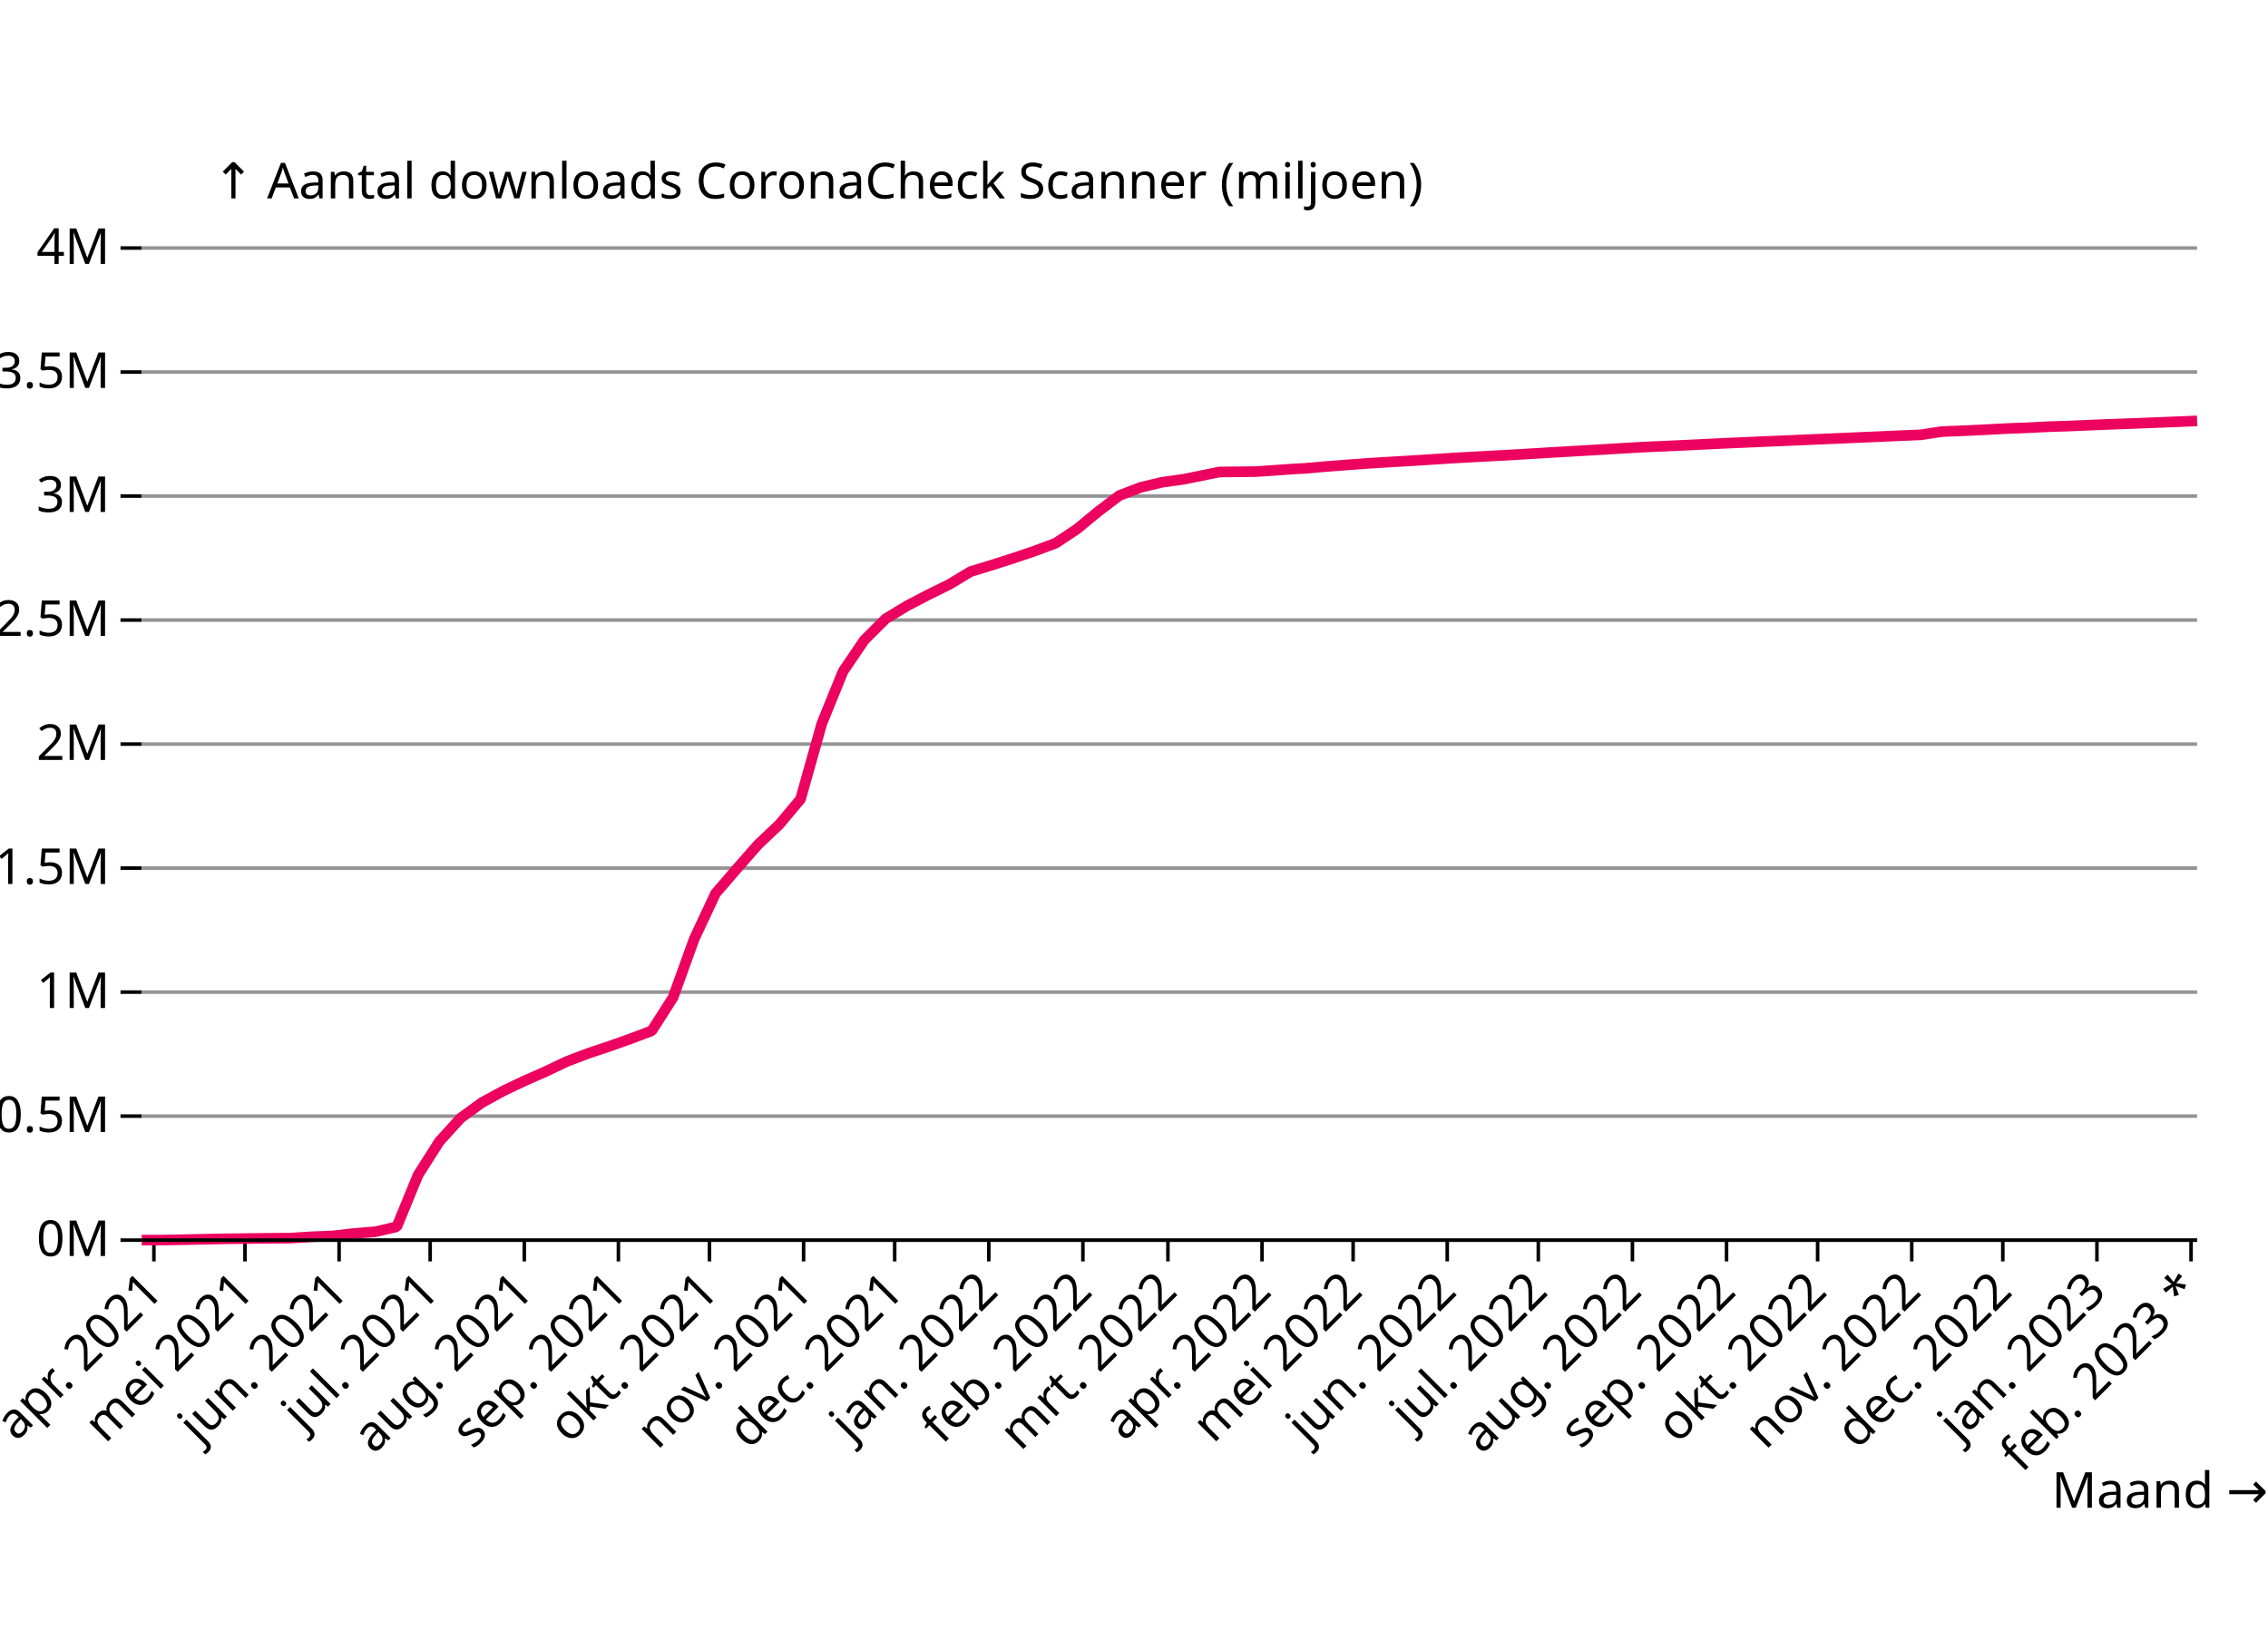
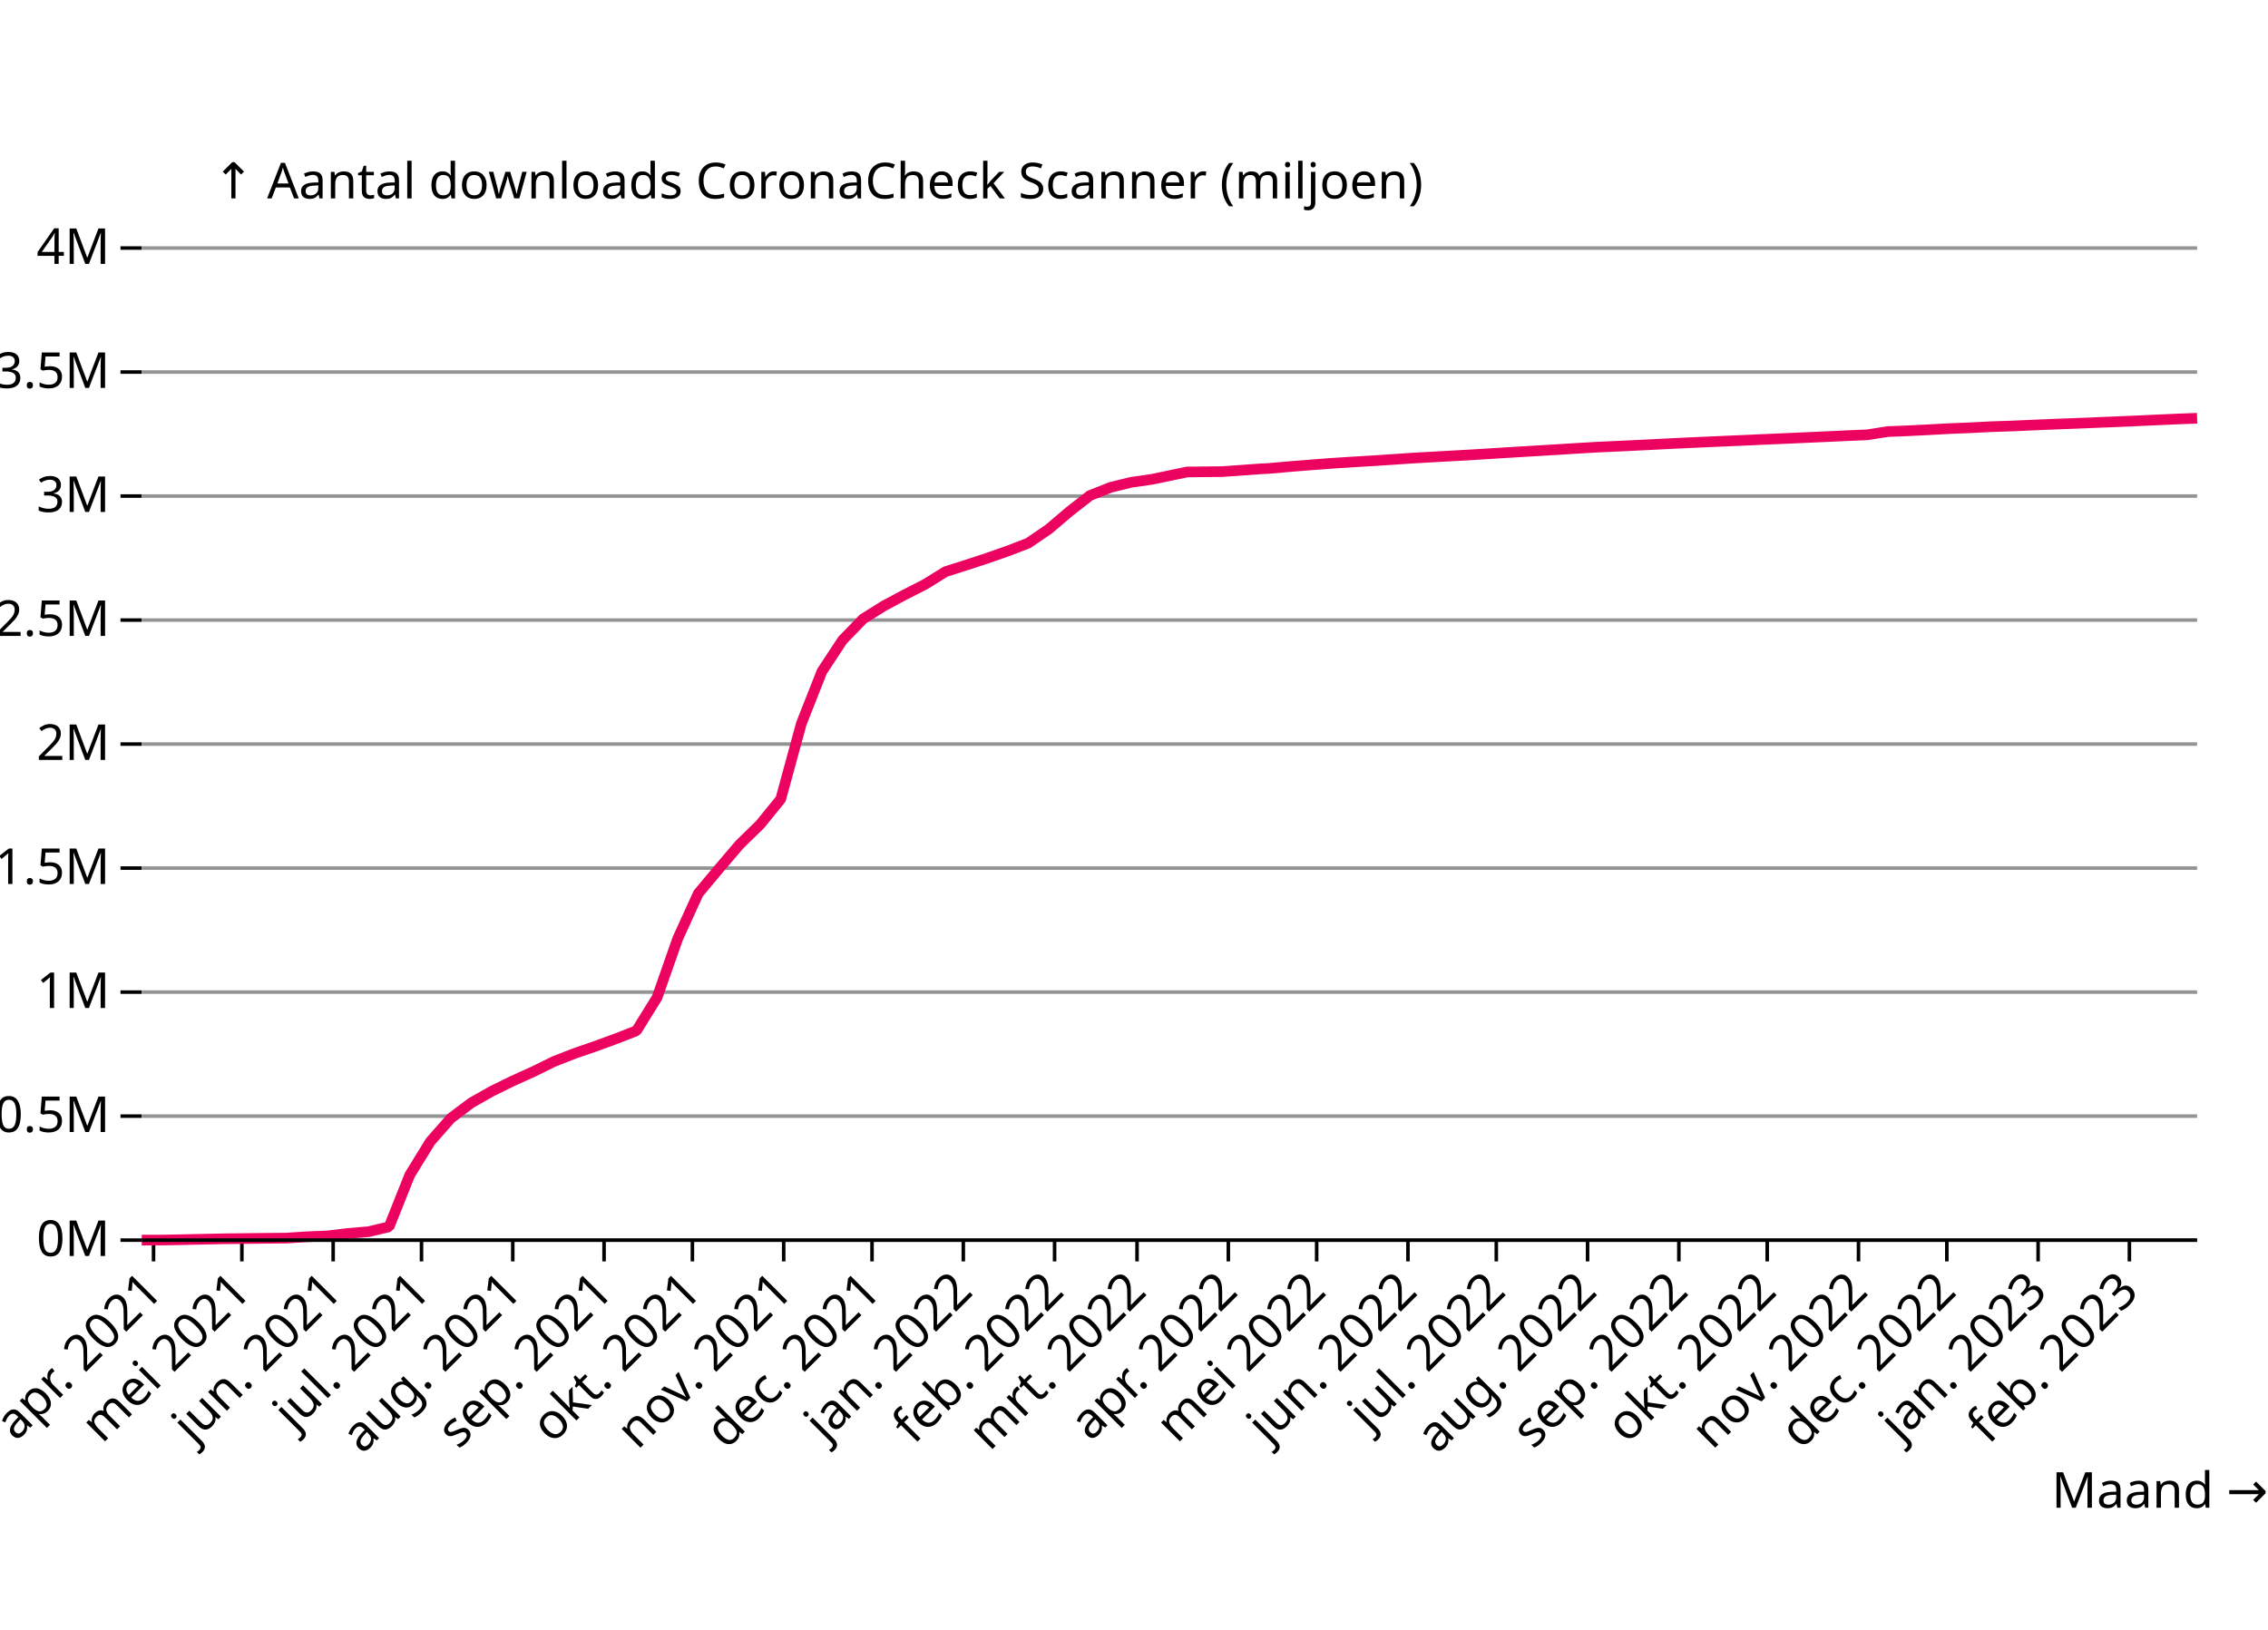
<svg xmlns="http://www.w3.org/2000/svg" class="plot" fill="currentColor" text-anchor="middle" width="640" height="460" viewBox="0 0 640 400" style="font-family: 'RO Sans', sans-serif; font-size: 14px;">
  <style>
        line[stroke-opacity] {
            stroke-opacity: 1;
            stroke: #949494;
        }
</style>
  <g transform="translate(40,0)" fill="none" text-anchor="end">
    <g class="tick" opacity="1" transform="translate(0,320)">
      <line stroke="currentColor" x2="-6" />
      <line stroke="currentColor" x2="580" stroke-opacity="0.1" />
      <text fill="currentColor" x="-9" dy="0.32em">0M</text>
    </g>
    <g class="tick" opacity="1" transform="translate(0,285)">
      <line stroke="currentColor" x2="-6" />
      <line stroke="currentColor" x2="580" stroke-opacity="0.1" />
      <text fill="currentColor" x="-9" dy="0.32em">0.5M</text>
    </g>
    <g class="tick" opacity="1" transform="translate(0,250)">
      <line stroke="currentColor" x2="-6" />
      <line stroke="currentColor" x2="580" stroke-opacity="0.1" />
      <text fill="currentColor" x="-9" dy="0.32em">1M</text>
    </g>
    <g class="tick" opacity="1" transform="translate(0,215)">
      <line stroke="currentColor" x2="-6" />
      <line stroke="currentColor" x2="580" stroke-opacity="0.1" />
      <text fill="currentColor" x="-9" dy="0.32em">1.5M</text>
    </g>
    <g class="tick" opacity="1" transform="translate(0,180)">
      <line stroke="currentColor" x2="-6" />
      <line stroke="currentColor" x2="580" stroke-opacity="0.1" />
      <text fill="currentColor" x="-9" dy="0.32em">2M</text>
    </g>
    <g class="tick" opacity="1" transform="translate(0,145)">
      <line stroke="currentColor" x2="-6" />
      <line stroke="currentColor" x2="580" stroke-opacity="0.1" />
      <text fill="currentColor" x="-9" dy="0.32em">2.5M</text>
    </g>
    <g class="tick" opacity="1" transform="translate(0,110)">
      <line stroke="currentColor" x2="-6" />
      <line stroke="currentColor" x2="580" stroke-opacity="0.1" />
      <text fill="currentColor" x="-9" dy="0.32em">3M</text>
    </g>
    <g class="tick" opacity="1" transform="translate(0,75)">
      <line stroke="currentColor" x2="-6" />
      <line stroke="currentColor" x2="580" stroke-opacity="0.1" />
      <text fill="currentColor" x="-9" dy="0.32em">3.5M</text>
    </g>
    <g class="tick" opacity="1" transform="translate(0,40)">
      <line stroke="currentColor" x2="-6" />
      <line stroke="currentColor" x2="580" stroke-opacity="0.1" />
      <text fill="currentColor" x="-9" dy="0.32em">4M</text>
    </g>
    <text fill="currentColor" transform="translate(20,40)" dy="-1em" text-anchor="start">↑ Aantal downloads CoronaCheck Scanner (miljoen)</text>
  </g>
  <g transform="translate(0,320)" fill="none" text-anchor="middle">
-     <g class="tick" opacity="1" transform="translate(43.42688,0)">
+     <g class="tick" opacity="1" transform="translate(43.32378,0)">
      <line stroke="currentColor" y2="6" />
      <text fill="currentColor" dy="0.32em" transform="translate(0, 11.82843) rotate(-45)" text-anchor="end">apr. 2021</text>
    </g>
-     <g class="tick" opacity="1" transform="translate(69.12851,0)">
+     <g class="tick" opacity="1" transform="translate(68.25215,0)">
      <line stroke="currentColor" y2="6" />
      <text fill="currentColor" dy="0.32em" transform="translate(0, 11.82843) rotate(-45)" text-anchor="end">mei 2021</text>
    </g>
-     <g class="tick" opacity="1" transform="translate(95.68685,0)">
+     <g class="tick" opacity="1" transform="translate(94.01146,0)">
      <line stroke="currentColor" y2="6" />
      <text fill="currentColor" dy="0.32em" transform="translate(0, 11.82843) rotate(-45)" text-anchor="end">jun. 2021</text>
    </g>
-     <g class="tick" opacity="1" transform="translate(121.3885,0)">
+     <g class="tick" opacity="1" transform="translate(118.9398,0)">
      <line stroke="currentColor" y2="6" />
      <text fill="currentColor" dy="0.32em" transform="translate(0, 11.82843) rotate(-45)" text-anchor="end">jul. 2021</text>
    </g>
-     <g class="tick" opacity="1" transform="translate(147.9468,0)">
+     <g class="tick" opacity="1" transform="translate(144.6991,0)">
      <line stroke="currentColor" y2="6" />
      <text fill="currentColor" dy="0.32em" transform="translate(0, 11.82843) rotate(-45)" text-anchor="end">aug. 2021</text>
    </g>
-     <g class="tick" opacity="1" transform="translate(174.5052,0)">
+     <g class="tick" opacity="1" transform="translate(170.4585,0)">
      <line stroke="currentColor" y2="6" />
      <text fill="currentColor" dy="0.32em" transform="translate(0, 11.82843) rotate(-45)" text-anchor="end">sep. 2021</text>
    </g>
-     <g class="tick" opacity="1" transform="translate(200.2068,0)">
+     <g class="tick" opacity="1" transform="translate(195.3868,0)">
      <line stroke="currentColor" y2="6" />
      <text fill="currentColor" dy="0.32em" transform="translate(0, 11.82843) rotate(-45)" text-anchor="end">okt. 2021</text>
    </g>
-     <g class="tick" opacity="1" transform="translate(226.7651,0)">
+     <g class="tick" opacity="1" transform="translate(221.1461,0)">
      <line stroke="currentColor" y2="6" />
      <text fill="currentColor" dy="0.32em" transform="translate(0, 11.82843) rotate(-45)" text-anchor="end">nov. 2021</text>
    </g>
-     <g class="tick" opacity="1" transform="translate(252.4668,0)">
+     <g class="tick" opacity="1" transform="translate(246.0745,0)">
      <line stroke="currentColor" y2="6" />
      <text fill="currentColor" dy="0.32em" transform="translate(0, 11.82843) rotate(-45)" text-anchor="end">dec. 2021</text>
    </g>
-     <g class="tick" opacity="1" transform="translate(279.0251,0)">
+     <g class="tick" opacity="1" transform="translate(271.8338,0)">
      <line stroke="currentColor" y2="6" />
      <text fill="currentColor" dy="0.32em" transform="translate(0, 11.82843) rotate(-45)" text-anchor="end">jan. 2022</text>
    </g>
-     <g class="tick" opacity="1" transform="translate(305.5835,0)">
+     <g class="tick" opacity="1" transform="translate(297.5931,0)">
      <line stroke="currentColor" y2="6" />
      <text fill="currentColor" dy="0.32em" transform="translate(0, 11.82843) rotate(-45)" text-anchor="end">feb. 2022</text>
    </g>
-     <g class="tick" opacity="1" transform="translate(329.5716,0)">
+     <g class="tick" opacity="1" transform="translate(320.8596,0)">
      <line stroke="currentColor" y2="6" />
      <text fill="currentColor" dy="0.32em" transform="translate(0, 11.82843) rotate(-45)" text-anchor="end">mrt. 2022</text>
    </g>
-     <g class="tick" opacity="1" transform="translate(356.13,0)">
+     <g class="tick" opacity="1" transform="translate(346.6189,0)">
      <line stroke="currentColor" y2="6" />
      <text fill="currentColor" dy="0.32em" transform="translate(0, 11.82843) rotate(-45)" text-anchor="end">apr. 2022</text>
    </g>
-     <g class="tick" opacity="1" transform="translate(381.8316,0)">
+     <g class="tick" opacity="1" transform="translate(371.5473,0)">
      <line stroke="currentColor" y2="6" />
      <text fill="currentColor" dy="0.32em" transform="translate(0, 11.82843) rotate(-45)" text-anchor="end">mei 2022</text>
    </g>
-     <g class="tick" opacity="1" transform="translate(408.39,0)">
+     <g class="tick" opacity="1" transform="translate(397.3066,0)">
      <line stroke="currentColor" y2="6" />
      <text fill="currentColor" dy="0.32em" transform="translate(0, 11.82843) rotate(-45)" text-anchor="end">jun. 2022</text>
    </g>
-     <g class="tick" opacity="1" transform="translate(434.0916,0)">
+     <g class="tick" opacity="1" transform="translate(422.235,0)">
      <line stroke="currentColor" y2="6" />
      <text fill="currentColor" dy="0.32em" transform="translate(0, 11.82843) rotate(-45)" text-anchor="end">jul. 2022</text>
    </g>
-     <g class="tick" opacity="1" transform="translate(460.6499,0)">
+     <g class="tick" opacity="1" transform="translate(447.9943,0)">
      <line stroke="currentColor" y2="6" />
      <text fill="currentColor" dy="0.32em" transform="translate(0, 11.82843) rotate(-45)" text-anchor="end">aug. 2022</text>
    </g>
-     <g class="tick" opacity="1" transform="translate(487.2083,0)">
+     <g class="tick" opacity="1" transform="translate(473.7536,0)">
      <line stroke="currentColor" y2="6" />
      <text fill="currentColor" dy="0.32em" transform="translate(0, 11.82843) rotate(-45)" text-anchor="end">sep. 2022</text>
    </g>
-     <g class="tick" opacity="1" transform="translate(512.9099,0)">
+     <g class="tick" opacity="1" transform="translate(498.6819,0)">
      <line stroke="currentColor" y2="6" />
      <text fill="currentColor" dy="0.32em" transform="translate(0, 11.82843) rotate(-45)" text-anchor="end">okt. 2022</text>
    </g>
-     <g class="tick" opacity="1" transform="translate(539.4682,0)">
+     <g class="tick" opacity="1" transform="translate(524.4413,0)">
      <line stroke="currentColor" y2="6" />
      <text fill="currentColor" dy="0.32em" transform="translate(0, 11.82843) rotate(-45)" text-anchor="end">nov. 2022</text>
    </g>
-     <g class="tick" opacity="1" transform="translate(565.1699,0)">
+     <g class="tick" opacity="1" transform="translate(549.3696,0)">
      <line stroke="currentColor" y2="6" />
      <text fill="currentColor" dy="0.32em" transform="translate(0, 11.82843) rotate(-45)" text-anchor="end">dec. 2022</text>
    </g>
-     <g class="tick" opacity="1" transform="translate(591.7282,0)">
+     <g class="tick" opacity="1" transform="translate(575.1289,0)">
      <line stroke="currentColor" y2="6" />
      <text fill="currentColor" dy="0.32em" transform="translate(0, 11.82843) rotate(-45)" text-anchor="end">jan. 2023</text>
    </g>
-     <g class="tick" opacity="1" transform="translate(618.2866,0)">
+     <g class="tick" opacity="1" transform="translate(600.8883,0)">
      <line stroke="currentColor" y2="6" />
-       <text fill="currentColor" dy="0.32em" transform="translate(0, 11.82843) rotate(-45)" text-anchor="end">feb. 2023 *</text>
+       <text fill="currentColor" dy="0.32em" transform="translate(0, 11.82843) rotate(-45)" text-anchor="end">feb. 2023</text>
    </g>
    <text fill="currentColor" transform="translate(640,80)" dy="-0.32em" text-anchor="end">Maand →</text>
  </g>
  <g fill="none" stroke="#ec025f" stroke-width="3" stroke-miterlimit="1">
-     <path d="M40,319.983L45.997,319.977L51.994,319.865L57.991,319.739L63.988,319.618L69.985,319.552L75.982,319.484L81.979,319.43L87.976,319.05L93.973,318.809L99.97,318.117L105.968,317.623L111.965,316.233L117.962,301.636L123.959,292.184L129.956,285.571L135.953,281.205L141.95,277.922L147.947,275.071L153.944,272.438L159.941,269.579L165.938,267.305L171.935,265.298L177.932,263.173L183.929,260.909L189.926,251.522L195.923,234.934L201.92,222.156L207.917,215.192L213.914,208.365L219.911,202.681L225.908,195.536L231.905,174.21L237.903,159.478L243.9,150.648L249.897,144.649L255.894,141.014L261.891,137.89L267.888,134.931L273.885,131.32L279.882,129.481L285.879,127.573L291.876,125.541L297.873,123.313L303.87,119.345L309.867,114.395L309.867,114.395L315.864,109.856L321.861,107.551L327.858,106.118L333.855,105.283L344.136,103.207L354.417,103.097L365.554,102.323L368.124,102.192L374.121,101.673L380.118,101.209L386.115,100.767L392.112,100.396L398.109,100.045L404.106,99.664L410.103,99.269L416.1,98.946L422.097,98.618L428.095,98.289L434.092,97.925L440.089,97.566L446.086,97.217L452.083,96.868L458.08,96.504L464.077,96.166L470.074,95.905L476.071,95.627L482.068,95.334L488.065,95.044L494.062,94.784L500.059,94.523L506.056,94.273L512.053,94.01L518.05,93.755L524.047,93.494L530.044,93.237L536.041,92.965L542.038,92.716L548.035,91.798L554.032,91.571L560.03,91.276L566.027,90.959L572.024,90.727L578.021,90.427L584.018,90.234L590.015,89.977L596.012,89.731L602.009,89.511L608.006,89.277L614.003,89.043L620,88.793" />
+     <path d="M40,319.983L45.817,319.977L51.633,319.865L57.45,319.739L63.266,319.618L69.083,319.552L74.9,319.484L80.716,319.43L86.533,319.05L92.35,318.809L98.166,318.117L103.983,317.623L109.799,316.233L115.616,301.636L121.433,292.184L127.249,285.571L133.066,281.205L138.883,277.922L144.699,275.071L150.516,272.438L156.332,269.579L162.149,267.305L167.966,265.298L173.782,263.173L179.599,260.909L185.415,251.522L191.232,234.934L197.049,222.156L202.865,215.192L208.682,208.365L214.499,202.681L220.315,195.536L226.132,174.21L231.948,159.478L237.765,150.648L243.582,144.649L249.398,141.014L255.215,137.89L261.032,134.931L266.848,131.32L272.665,129.481L278.481,127.573L284.298,125.541L290.115,123.313L295.931,119.345L301.748,114.395L301.748,114.395L307.564,109.856L313.381,107.551L319.198,106.118L325.014,105.283L334.986,103.207L344.957,103.097L355.759,102.323L358.252,102.192L364.069,101.673L369.885,101.209L375.702,100.767L381.519,100.396L387.335,100.045L393.152,99.664L398.968,99.269L404.785,98.946L410.602,98.618L416.418,98.289L422.235,97.925L428.052,97.566L433.868,97.217L439.685,96.868L445.501,96.504L451.318,96.166L457.135,95.905L462.951,95.627L468.768,95.334L474.585,95.044L480.401,94.784L486.218,94.523L492.034,94.273L497.851,94.01L503.668,93.755L509.484,93.494L515.301,93.237L521.117,92.965L526.934,92.716L532.751,91.798L538.567,91.571L544.384,91.276L550.201,90.959L556.017,90.727L561.834,90.427L567.65,90.234L573.467,89.977L579.284,89.731L585.1,89.511L590.917,89.277L596.734,89.043L602.55,88.793L608.367,88.528L614.183,88.264L620,88.044" />
  </g>
  <g stroke="currentColor">
    <line x1="40" x2="620" y1="320" y2="320" />
  </g>
</svg>
